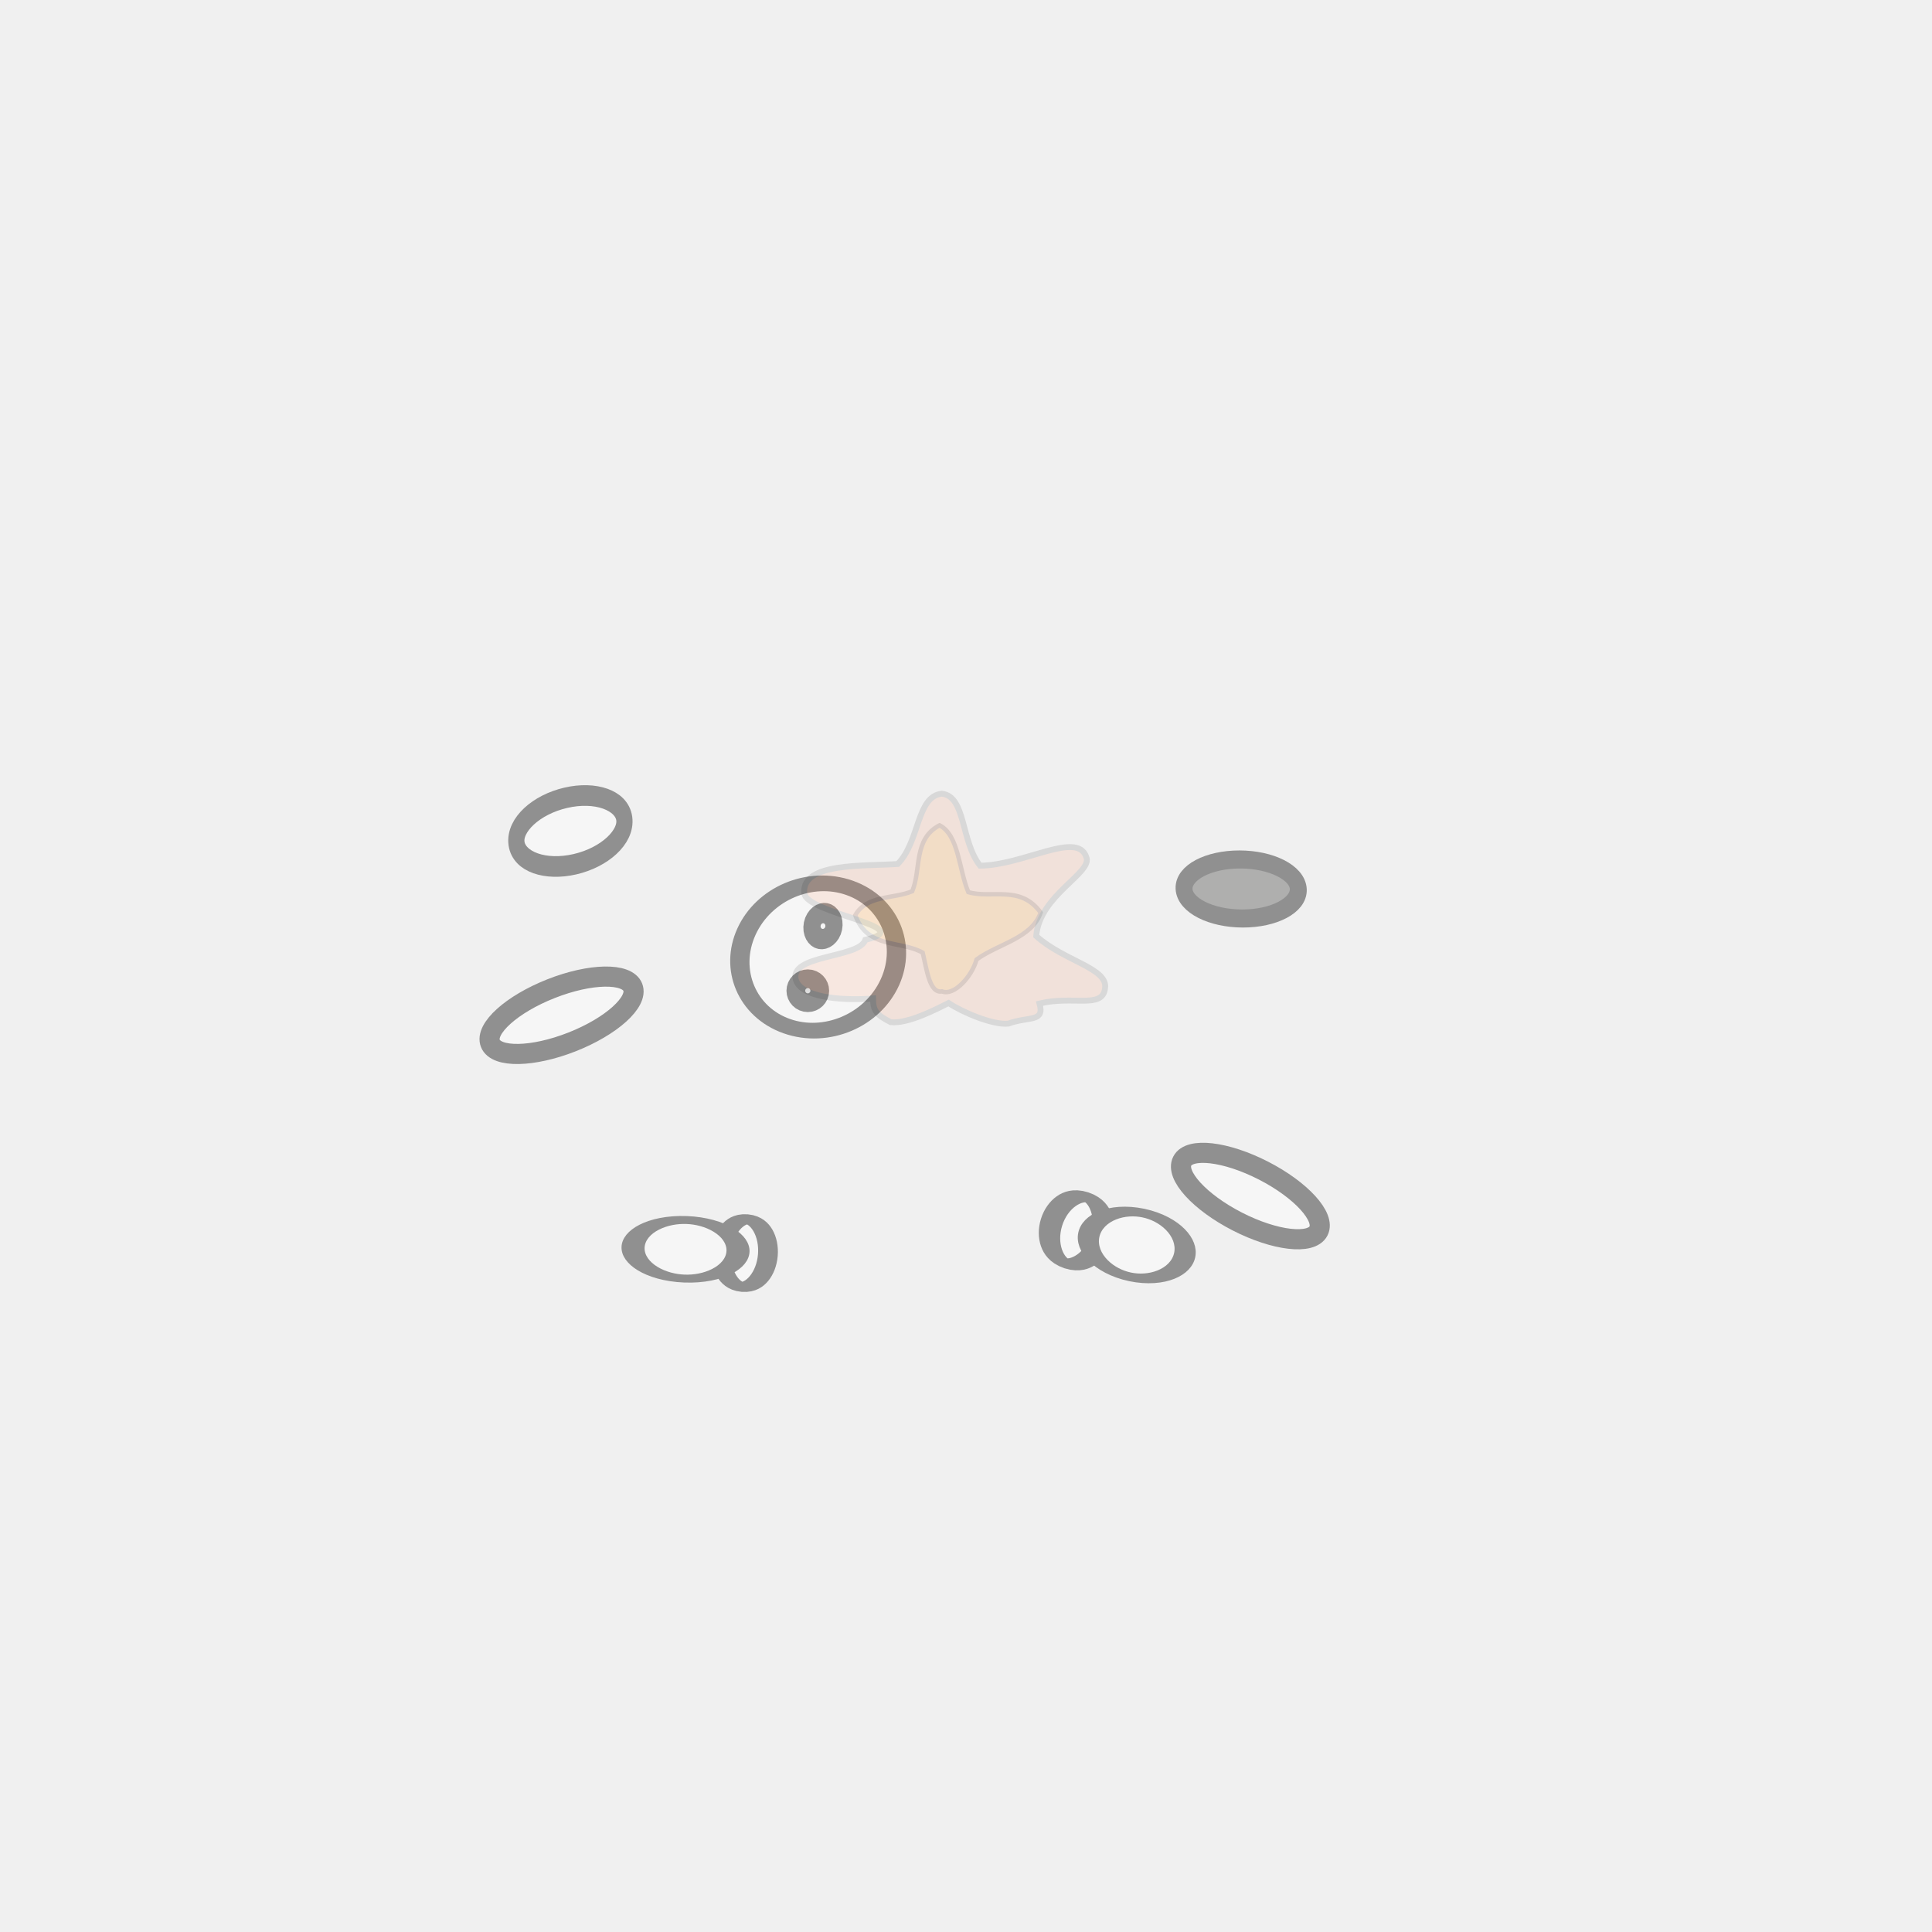
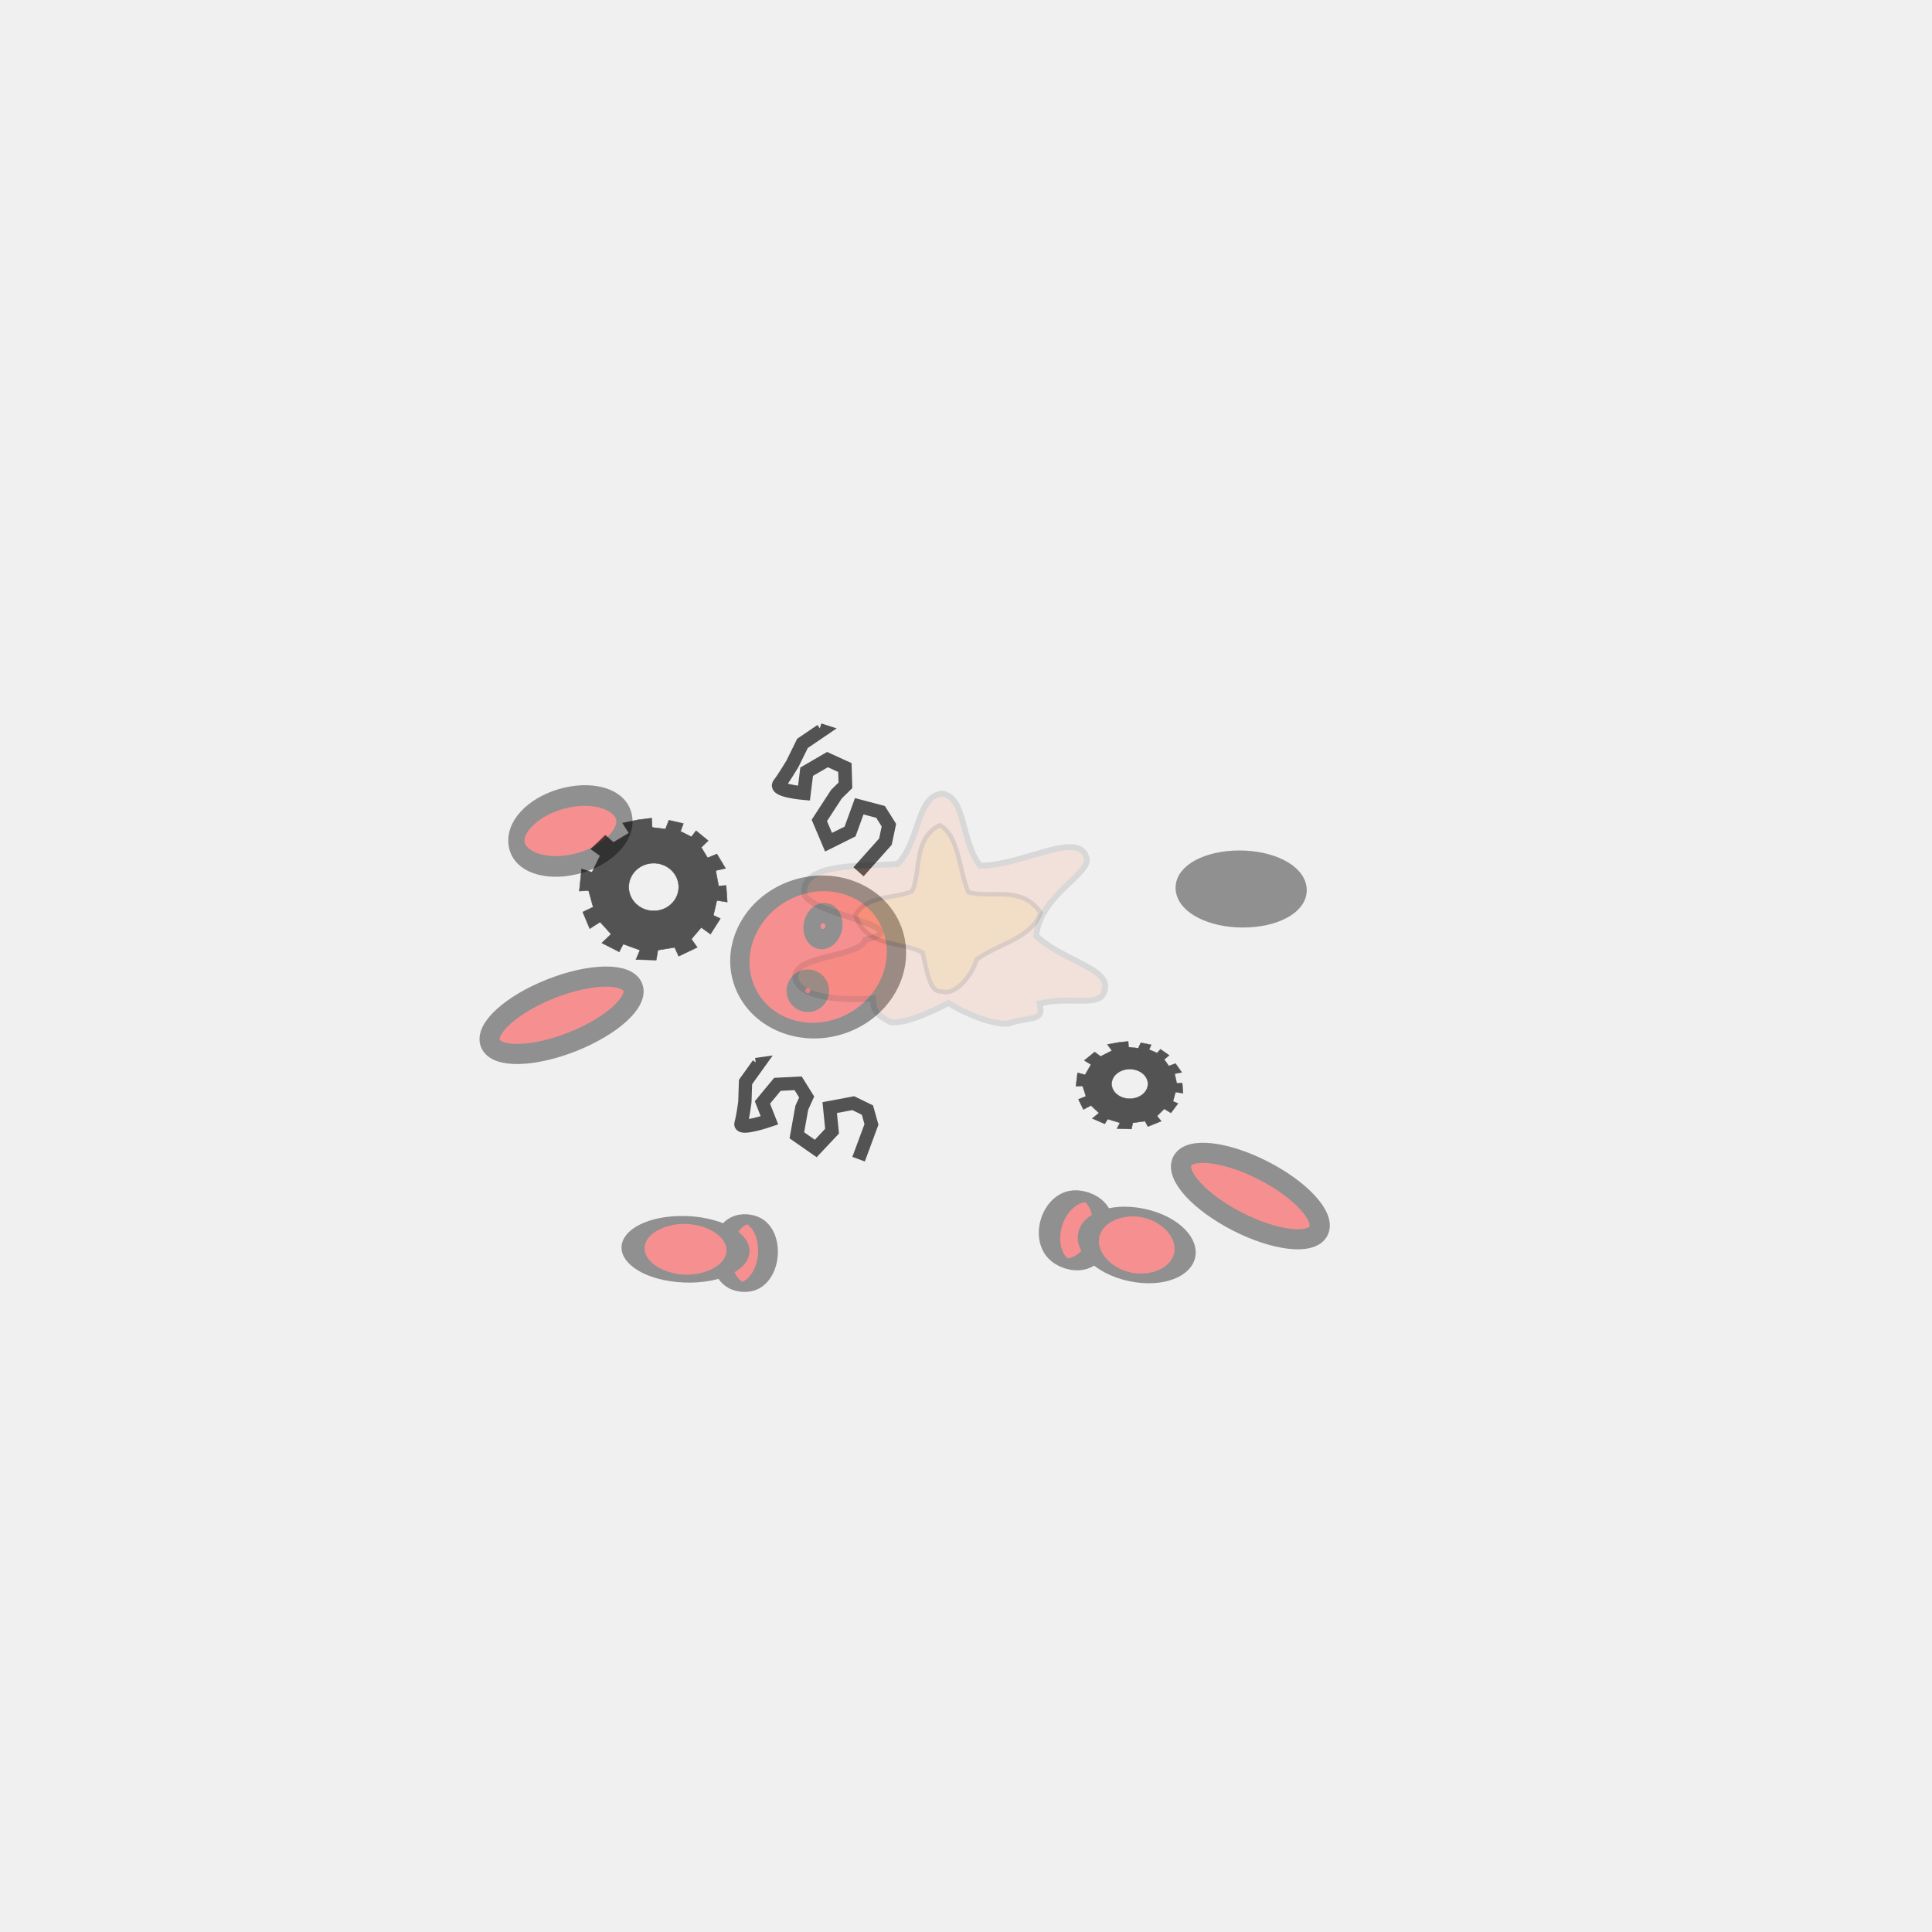
<svg xmlns="http://www.w3.org/2000/svg" width="96" height="96" id="svg2" version="1.1">
  <defs id="defs4" />
  <g id="layer1" transform="translate(0,-956.3622)">
-     <g id="g4308" transform="matrix(-0.2274748,0.973784,-0.973784,-0.2274748,1057.238,1199.789)" style="opacity:0.4">
-       <path d="m 20.907,29.476 c 0,0.648 -1.512,1.173 -3.378,1.173 -1.865,0 -3.378,-0.525 -3.378,-1.173 0,-0.648 1.512,-1.173 3.378,-1.173 1.865,0 3.378,0.525 3.378,1.173 z" id="path3766-3" style="fill:#ffffff;fill-opacity:1;stroke:#000000;stroke-opacity:1" transform="matrix(0.5082587,0.03805256,-0.09563704,1.102545,44.72441,985.7388)" />
-       <path transform="matrix(0.437537,-0.0096245,0.02351804,1.069149,44.14856,986.0725)" d="m 17.493,27.947 c 0,1.257 -1.656,2.276 -3.698,2.276 -2.042,0 -3.698,-1.019 -3.698,-2.276 0,-1.257 1.656,-2.276 3.698,-2.276 2.042,0 3.698,1.019 3.698,2.276 z" id="path3796-0" style="fill:#ffffff;fill-opacity:1;stroke:#000000;stroke-opacity:1" />
+     <g id="g4308" transform="matrix(-0.2274748,0.973784,-0.973784,-0.2274748,1057.238,1199.789)" style="opacity:0.4;fill:#ff0000">
+       <path d="m 20.907,29.476 a 3.378,1.173 0 0 1 -3.378,1.173 3.378,1.173 0 0 1 -3.378,-1.173 3.378,1.173 0 0 1 3.378,-1.173 3.378,1.173 0 0 1 3.378,1.173 z" id="path3766-3" style="fill:#ff0000;fill-opacity:1;stroke:#000000;stroke-opacity:1" transform="matrix(0.5082587,0.03805256,-0.09563704,1.102545,44.72441,985.7388)" />
+       <path transform="matrix(0.437537,-0.0096245,0.02351804,1.069149,44.14856,986.0725)" d="m 17.493,27.947 a 3.698,2.276 0 0 1 -3.698,2.276 3.698,2.276 0 0 1 -3.698,-2.276 3.698,2.276 0 0 1 3.698,-2.276 3.698,2.276 0 0 1 3.698,2.276 z" id="path3796-0" style="fill:#ff0000;fill-opacity:1;stroke:#000000;stroke-opacity:1" />
    </g>
-     <path style="opacity:0.4;fill:#ffffff;fill-opacity:1;stroke:#000000;stroke-opacity:1" id="path3792-5" d="m 21.191,22.151 c 0,2.101 -0.637,3.804 -1.422,3.804 -0.785,0 -1.422,-1.703 -1.422,-3.804 0,-2.101 0.637,-3.804 1.422,-3.804 0.785,0 1.422,1.703 1.422,3.804 z" transform="matrix(0.4561336,-0.8899113,0.8899113,0.4561336,33.4005,1023.282)" />
-     <path style="opacity:0.4;fill:#ffffff;fill-opacity:1;stroke:#000000;stroke-opacity:1" id="path3792" d="m 21.191,22.151 c 0,2.101 -0.637,3.804 -1.422,3.804 -0.785,0 -1.422,-1.703 -1.422,-3.804 0,-2.101 0.637,-3.804 1.422,-3.804 0.785,0 1.422,1.703 1.422,3.804 z" transform="matrix(0.3668406,0.9302838,-0.9302838,0.3668406,41.25854,980.2943)" />
-     <path style="opacity:0.4;fill:#ffffff;fill-opacity:1;stroke:#000000;stroke-opacity:1" id="path3772" d="m 13.582,7.609 c 0,0.903 -1.512,1.636 -3.378,1.636 -1.865,0 -3.378,-0.732 -3.378,-1.636 0,-0.903 1.512,-1.636 3.378,-1.636 1.865,0 3.378,0.732 3.378,1.636 z" transform="matrix(0.7923194,-0.1832528,0.1399962,1.008924,19.19232,991.847)" />
-     <path style="opacity:0.4;fill:#4d4d4b;fill-opacity:1;stroke:#000000;stroke-opacity:1" id="path3772-7" d="m 13.582,7.609 c 0,0.903 -1.512,1.636 -3.378,1.636 -1.865,0 -3.378,-0.732 -3.378,-1.636 0,-0.903 1.512,-1.636 3.378,-1.636 1.865,0 3.378,0.732 3.378,1.636 z" transform="matrix(-0.8401317,-8.1965681e-4,-0.03974365,-0.8965829,70.54824,1007.366)" />
-     <g id="g4312" transform="matrix(0.05903798,-0.9982557,0.9982557,0.05903798,-982.7043,999.933)" style="opacity:0.4">
-       <path transform="matrix(0.4981626,0.01101159,-0.0259843,0.9835613,33.57358,989.8493)" d="m 20.907,29.476 c 0,0.648 -1.512,1.173 -3.378,1.173 -1.865,0 -3.378,-0.525 -3.378,-1.173 0,-0.648 1.512,-1.173 3.378,-1.173 1.865,0 3.378,0.525 3.378,1.173 z" id="path3766" style="fill:#ffffff;fill-opacity:1;stroke:#000000;stroke-opacity:1" />
-       <path transform="matrix(0.3935587,-0.00844164,0.02458259,1.146068,35.43794,984.1747)" d="m 17.493,27.947 c 0,1.257 -1.656,2.276 -3.698,2.276 -2.042,0 -3.698,-1.019 -3.698,-2.276 0,-1.257 1.656,-2.276 3.698,-2.276 2.042,0 3.698,1.019 3.698,2.276 z" id="path3796" style="fill:#ffffff;fill-opacity:1;stroke:#000000;stroke-opacity:1" />
+     <path style="opacity:0.4;fill:#ff0000;fill-opacity:1;stroke:#000000;stroke-opacity:1" id="path3792-5" d="m 21.191,22.151 a 1.422,3.804 0 0 1 -1.422,3.804 1.422,3.804 0 0 1 -1.422,-3.804 1.422,3.804 0 0 1 1.422,-3.804 1.422,3.804 0 0 1 1.422,3.804 z" transform="matrix(0.4561336,-0.8899113,0.8899113,0.4561336,33.4005,1023.282)" />
+     <path style="opacity:0.4;fill:#ff0000;fill-opacity:1;stroke:#000000;stroke-opacity:1" id="path3792" d="m 21.191,22.151 a 1.422,3.804 0 0 1 -1.422,3.804 1.422,3.804 0 0 1 -1.422,-3.804 1.422,3.804 0 0 1 1.422,-3.804 1.422,3.804 0 0 1 1.422,3.804 z" transform="matrix(0.3668406,0.9302838,-0.9302838,0.3668406,41.25854,980.2943)" />
+     <path style="opacity:0.4;fill:#ff0000;fill-opacity:1;stroke:#000000;stroke-opacity:1" id="path3772" d="M 13.582,7.609 A 3.378,1.636 0 0 1 10.204,9.244 3.378,1.636 0 0 1 6.827,7.609 3.378,1.636 0 0 1 10.204,5.973 3.378,1.636 0 0 1 13.582,7.609 Z" transform="matrix(0.7923194,-0.1832528,0.1399962,1.008924,19.19232,991.847)" />
+     <path style="opacity:0.4;fill:#000000;fill-opacity:1;stroke:#000000;stroke-opacity:1" id="path3772-7" d="M 13.582,7.609 A 3.378,1.636 0 0 1 10.204,9.244 3.378,1.636 0 0 1 6.827,7.609 3.378,1.636 0 0 1 10.204,5.973 3.378,1.636 0 0 1 13.582,7.609 Z" transform="matrix(-0.8401317,-8.1965681e-4,-0.03974365,-0.8965829,70.54824,1007.366)" />
+     <g id="g4312" transform="matrix(0.05903798,-0.9982557,0.9982557,0.05903798,-982.7043,999.933)" style="opacity:0.4;fill:#ff0000">
+       <path transform="matrix(0.4981626,0.01101159,-0.0259843,0.9835613,33.57358,989.8493)" d="m 20.907,29.476 a 3.378,1.173 0 0 1 -3.378,1.173 3.378,1.173 0 0 1 -3.378,-1.173 3.378,1.173 0 0 1 3.378,-1.173 3.378,1.173 0 0 1 3.378,1.173 z" id="path3766" style="fill:#ff0000;fill-opacity:1;stroke:#000000;stroke-opacity:1" />
+       <path transform="matrix(0.3935587,-0.00844164,0.02458259,1.146068,35.43794,984.1747)" d="m 17.493,27.947 a 3.698,2.276 0 0 1 -3.698,2.276 3.698,2.276 0 0 1 -3.698,-2.276 3.698,2.276 0 0 1 3.698,-2.276 3.698,2.276 0 0 1 3.698,2.276 z" id="path3796" style="fill:#ff0000;fill-opacity:1;stroke:#000000;stroke-opacity:1" />
    </g>
-     <g id="g4303" transform="matrix(0.2650386,-0.9642378,0.9642378,0.2650386,-935.3462,783.8518)" style="opacity:0.4">
-       <path transform="matrix(0.770532,0.1233542,-0.06851811,0.9549843,34.22839,987.9455)" d="m 21.618,9.849 c 0,2.18 -2.165,3.947 -4.836,3.947 -2.671,0 -4.836,-1.767 -4.836,-3.947 0,-2.18 2.165,-3.947 4.836,-3.947 2.671,0 4.836,1.767 4.836,3.947 z" id="path3770" style="fill:#ffffff;fill-opacity:1;stroke:#000000;stroke-opacity:1" />
-       <path transform="matrix(1.187023,-0.07665294,0.07665294,1.187023,20.14162,989.3872)" d="m 20.48,9.707 c 0,0.216 -0.175,0.391 -0.391,0.391 -0.216,0 -0.391,-0.175 -0.391,-0.391 0,-0.216 0.175,-0.391 0.391,-0.391 0.216,0 0.391,0.175 0.391,0.391 z" id="path3794" style="fill:#ffffff;fill-opacity:1;stroke:#000000;stroke-opacity:1" />
-       <path transform="matrix(1.297477,-0.0837856,0.06987435,1.082052,21.28574,990.4248)" d="m 20.48,9.707 c 0,0.216 -0.175,0.391 -0.391,0.391 -0.216,0 -0.391,-0.175 -0.391,-0.391 0,-0.216 0.175,-0.391 0.391,-0.391 0.216,0 0.391,0.175 0.391,0.391 z" id="path3794-0" style="fill:#ffffff;fill-opacity:1;stroke:#000000;stroke-opacity:1" />
+     <g id="g4303" transform="matrix(0.2650386,-0.9642378,0.9642378,0.2650386,-935.3462,783.8518)" style="opacity:0.4;fill:#ff0000">
+       <path transform="matrix(0.770532,0.1233542,-0.06851811,0.9549843,34.22839,987.9455)" d="M 21.618,9.849 A 4.836,3.947 0 0 1 16.782,13.796 4.836,3.947 0 0 1 11.947,9.849 4.836,3.947 0 0 1 16.782,5.902 4.836,3.947 0 0 1 21.618,9.849 Z" id="path3770" style="fill:#ff0000;fill-opacity:1;stroke:#000000;stroke-opacity:1" />
+       <path transform="matrix(1.187023,-0.07665294,0.07665294,1.187023,20.14162,989.3872)" d="M 20.48,9.707 A 0.391,0.391 0 0 1 20.089,10.098 0.391,0.391 0 0 1 19.698,9.707 0.391,0.391 0 0 1 20.089,9.316 0.391,0.391 0 0 1 20.48,9.707 Z" id="path3794" style="fill:#ff0000;fill-opacity:1;stroke:#000000;stroke-opacity:1" />
+       <path transform="matrix(1.297477,-0.0837856,0.06987435,1.082052,21.28574,990.4248)" d="M 20.48,9.707 A 0.391,0.391 0 0 1 20.089,10.098 0.391,0.391 0 0 1 19.698,9.707 0.391,0.391 0 0 1 20.089,9.316 0.391,0.391 0 0 1 20.48,9.707 Z" id="path3794-0" style="fill:#ff0000;fill-opacity:1;stroke:#000000;stroke-opacity:1" />
    </g>
+     <path style="display:inline;opacity:0.655;fill:none;stroke:#000000;stroke-width:0.661px;stroke-linecap:butt;stroke-linejoin:miter;stroke-opacity:1" d="m 42.663,1013.961 0.639,-1.727 -0.2,-0.713 -0.704,-0.343 -1.17,0.22 0.117,1.171 -0.811,0.861 -0.939,-0.655 0.247,-1.373 0.241,-0.53 -0.424,-0.681 -1.03,0.051 -0.745,0.901 0.35,0.889 c 0,0 -1.515,0.518 -1.414,0.157 0.102,-0.361 0.192,-1.067 0.192,-1.067 l 0.033,-0.995 0.633,-0.884 -0.112,0.016" id="path3040" />
+     <path style="display:inline;opacity:0.655;fill:none;stroke:#000000;stroke-width:0.676px;stroke-linecap:butt;stroke-linejoin:miter;stroke-opacity:1" d="m 42.66,999.681 1.336,-1.497 0.173,-0.82 -0.414,-0.658 -1.06,-0.282 -0.456,1.255 -1.068,0.532 -0.459,-1.082 0.849,-1.304 0.447,-0.44 -0.026,-0.884 -0.866,-0.395 -1.034,0.602 -0.133,1.067 c 0,0 -1.482,-0.126 -1.229,-0.454 0.253,-0.327 0.66,-1.014 0.66,-1.014 l 0.496,-1.008 0.934,-0.634 -0.1,-0.032" id="path3040-3" />
+     <path style="display:inline;opacity:0.655;fill:#000000;fill-opacity:1;fill-rule:nonzero;stroke:#000000;stroke-width:0.015px;stroke-linecap:butt;stroke-linejoin:miter;stroke-opacity:1" d="m 56.06,1008.107 -0.478,0.051 -0.562,0.102 0.229,0.305 -0.562,0.288 -0.292,-0.22 -0.52,0.423 0.333,0.203 -0.292,0.508 -0.374,-0.102 -0.083,0.678 0.333,-0.017 0.166,0.508 -0.374,0.153 0.25,0.509 0.374,-0.203 0.396,0.373 -0.333,0.271 0.624,0.271 0.146,-0.237 0.604,0.186 -0.146,0.288 0.728,0.017 0.062,-0.305 0.603,-0.085 0.146,0.271 0.666,-0.271 -0.208,-0.254 0.354,-0.356 0.333,0.203 0.354,-0.474 -0.249,-0.102 0.124,-0.457 0.375,0.051 -0.042,-0.509 -0.271,0.017 -0.104,-0.474 0.354,-0.068 -0.312,-0.441 -0.333,0.119 -0.229,-0.322 0.25,-0.203 -0.437,-0.305 -0.167,0.186 -0.395,-0.169 0.104,-0.237 -0.521,-0.102 -0.125,0.271 -0.478,-0.051 -0.021,-0.288 z m 0.078,1.381 c 0.497,0 0.9,0.328 0.9,0.733 0,0.405 -0.403,0.733 -0.9,0.733 -0.497,0 -0.9,-0.328 -0.9,-0.733 0,-0.405 0.403,-0.733 0.9,-0.733 z" id="path3838-3" />
+     <path style="display:inline;opacity:0.655;fill:#000000;fill-opacity:1;fill-rule:nonzero;stroke:#000000;stroke-width:0.023px;stroke-linecap:butt;stroke-linejoin:miter;stroke-opacity:1" d="m 32.375,997.015 -0.66,0.082 -0.776,0.165 0.316,0.494 -0.775,0.466 -0.402,-0.356 -0.718,0.686 0.459,0.33 -0.402,0.823 -0.516,-0.165 -0.115,1.098 0.46,-0.027 0.229,0.823 -0.516,0.247 0.345,0.824 0.516,-0.33 0.546,0.604 -0.46,0.439 0.861,0.439 0.201,-0.385 0.833,0.302 -0.201,0.466 1.005,0.027 0.086,-0.494 0.832,-0.137 0.201,0.439 0.919,-0.439 -0.287,-0.412 0.488,-0.576 0.46,0.329 0.488,-0.768 -0.344,-0.165 0.172,-0.741 0.517,0.082 -0.057,-0.824 -0.373,0.027 -0.144,-0.768 0.488,-0.11 -0.431,-0.713 -0.459,0.192 -0.316,-0.522 0.345,-0.33 -0.603,-0.494 -0.23,0.301 -0.545,-0.274 0.144,-0.385 -0.718,-0.165 -0.172,0.439 -0.66,-0.082 -0.029,-0.467 z m 0.108,2.237 c 0.686,0 1.242,0.532 1.242,1.187 0,0.655 -0.556,1.186 -1.242,1.186 -0.686,0 -1.242,-0.531 -1.242,-1.186 0,-0.656 0.556,-1.187 1.242,-1.187 z" id="path3838-3-6" />
  </g>
  <g id="layer2" style="display:inline">
    <path style="opacity:0.1;fill:#ff5810;fill-opacity:1;stroke:#000000;stroke-width:0.292px;stroke-linecap:butt;stroke-linejoin:miter;stroke-opacity:1" d="m 44.609,42.929 c 1.102,-1.119 0.924,-3.361 2.191,-3.491 1.202,0.134 0.936,2.371 1.901,3.577 2.165,-0.019 4.808,-1.734 5.27,-0.445 0.374,0.794 -2.317,1.883 -2.482,3.941 1.381,1.252 3.589,1.592 3.419,2.605 -0.129,1.029 -1.564,0.344 -3.254,0.747 0.26,0.95 -0.508,0.623 -1.557,1.001 -0.766,0.078 -2.284,-0.568 -2.961,-1.024 -0.638,0.318 -2.014,1.037 -2.875,0.953 -0.717,-0.365 -0.881,-0.574 -0.88,-1.181 -1.111,0.096 -3.464,0.06 -3.822,-0.881 -0.443,-1.311 3.147,-1.101 3.44,-2.033 2.754,-0.635 -2.954,-1.291 -3.036,-2.321 -0.134,-1.539 3.002,-1.327 4.645,-1.447 z" id="path4246" />
    <path style="opacity:0.1;fill:#ffb50f;fill-opacity:1;stroke:#000000;stroke-width:0.219px;stroke-linecap:butt;stroke-linejoin:miter;stroke-opacity:1" d="m 46.689,41.009 c 0.956,0.496 0.957,2.208 1.427,3.322 1.198,0.339 2.586,-0.375 3.595,1.016 -0.442,1.279 -2.125,1.553 -3.187,2.33 -0.227,0.833 -1.104,1.824 -1.718,1.585 -0.618,0.117 -0.754,-1.086 -0.959,-1.926 -1.116,-0.621 -2.744,-0.177 -3.349,-1.862 0.587,-1.015 1.888,-0.793 2.832,-1.189 0.451,-1.093 0.048,-2.6 1.358,-3.276 z" id="path4266" />
  </g>
</svg>
